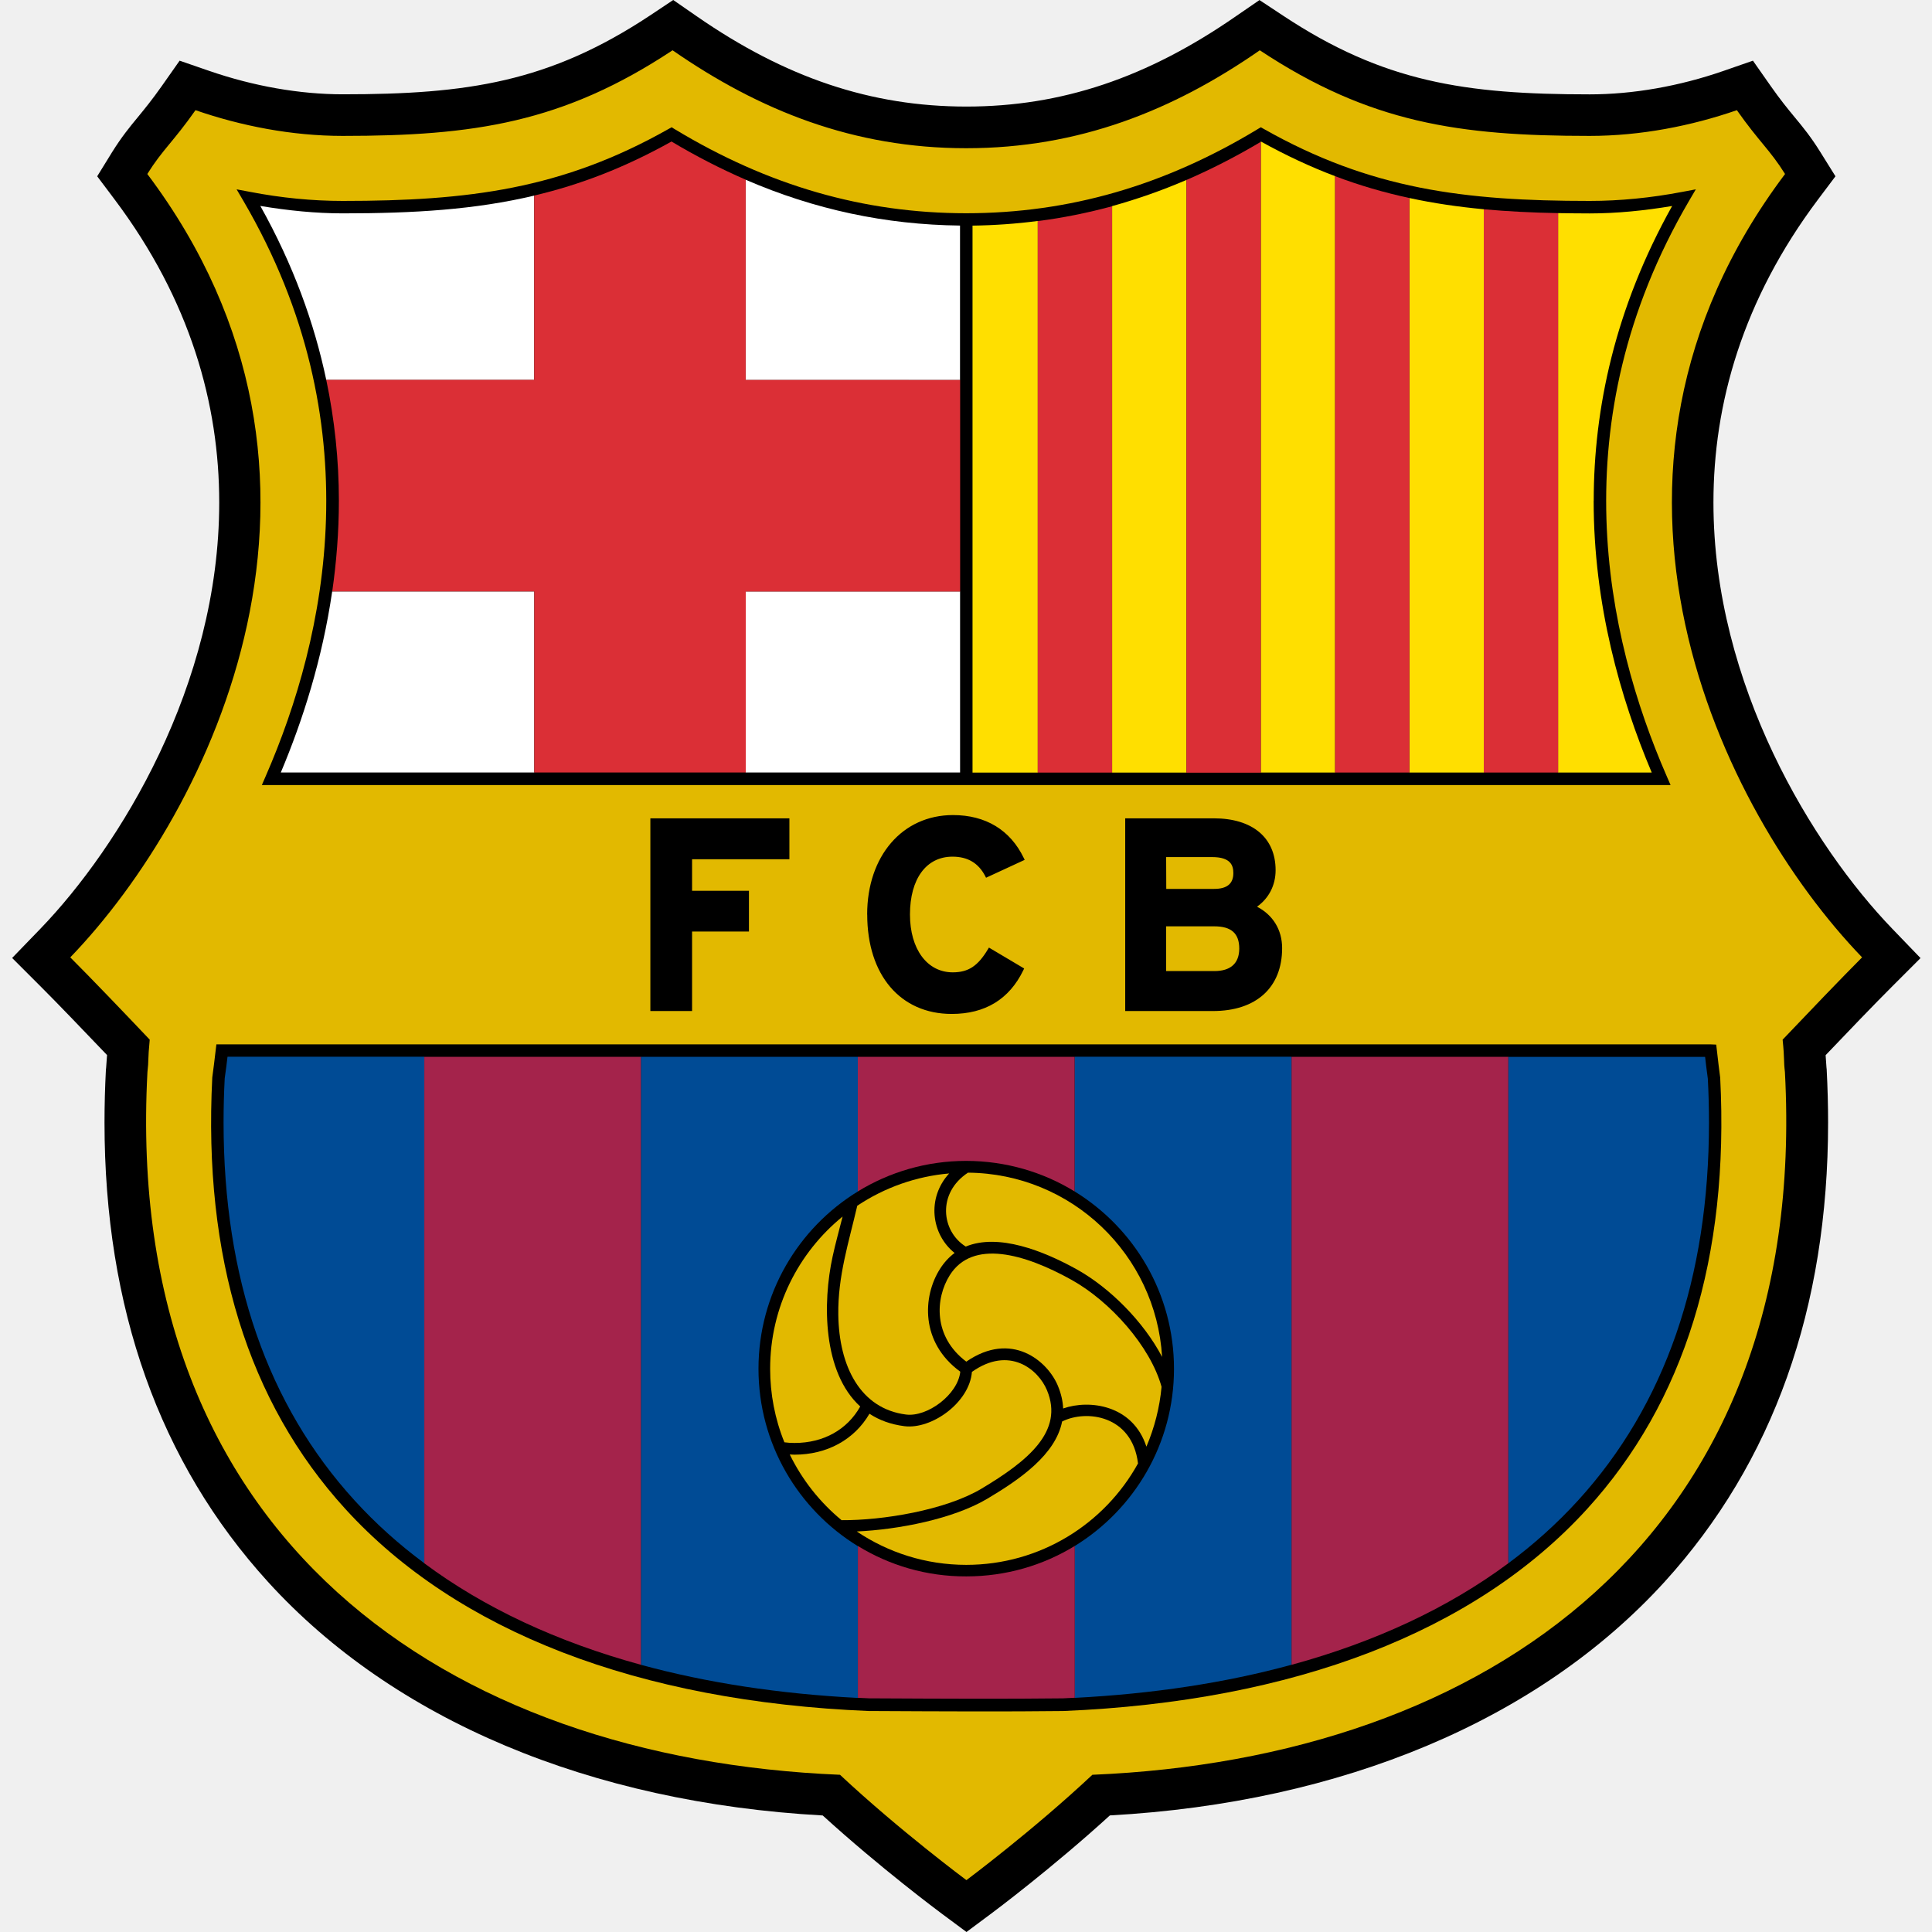
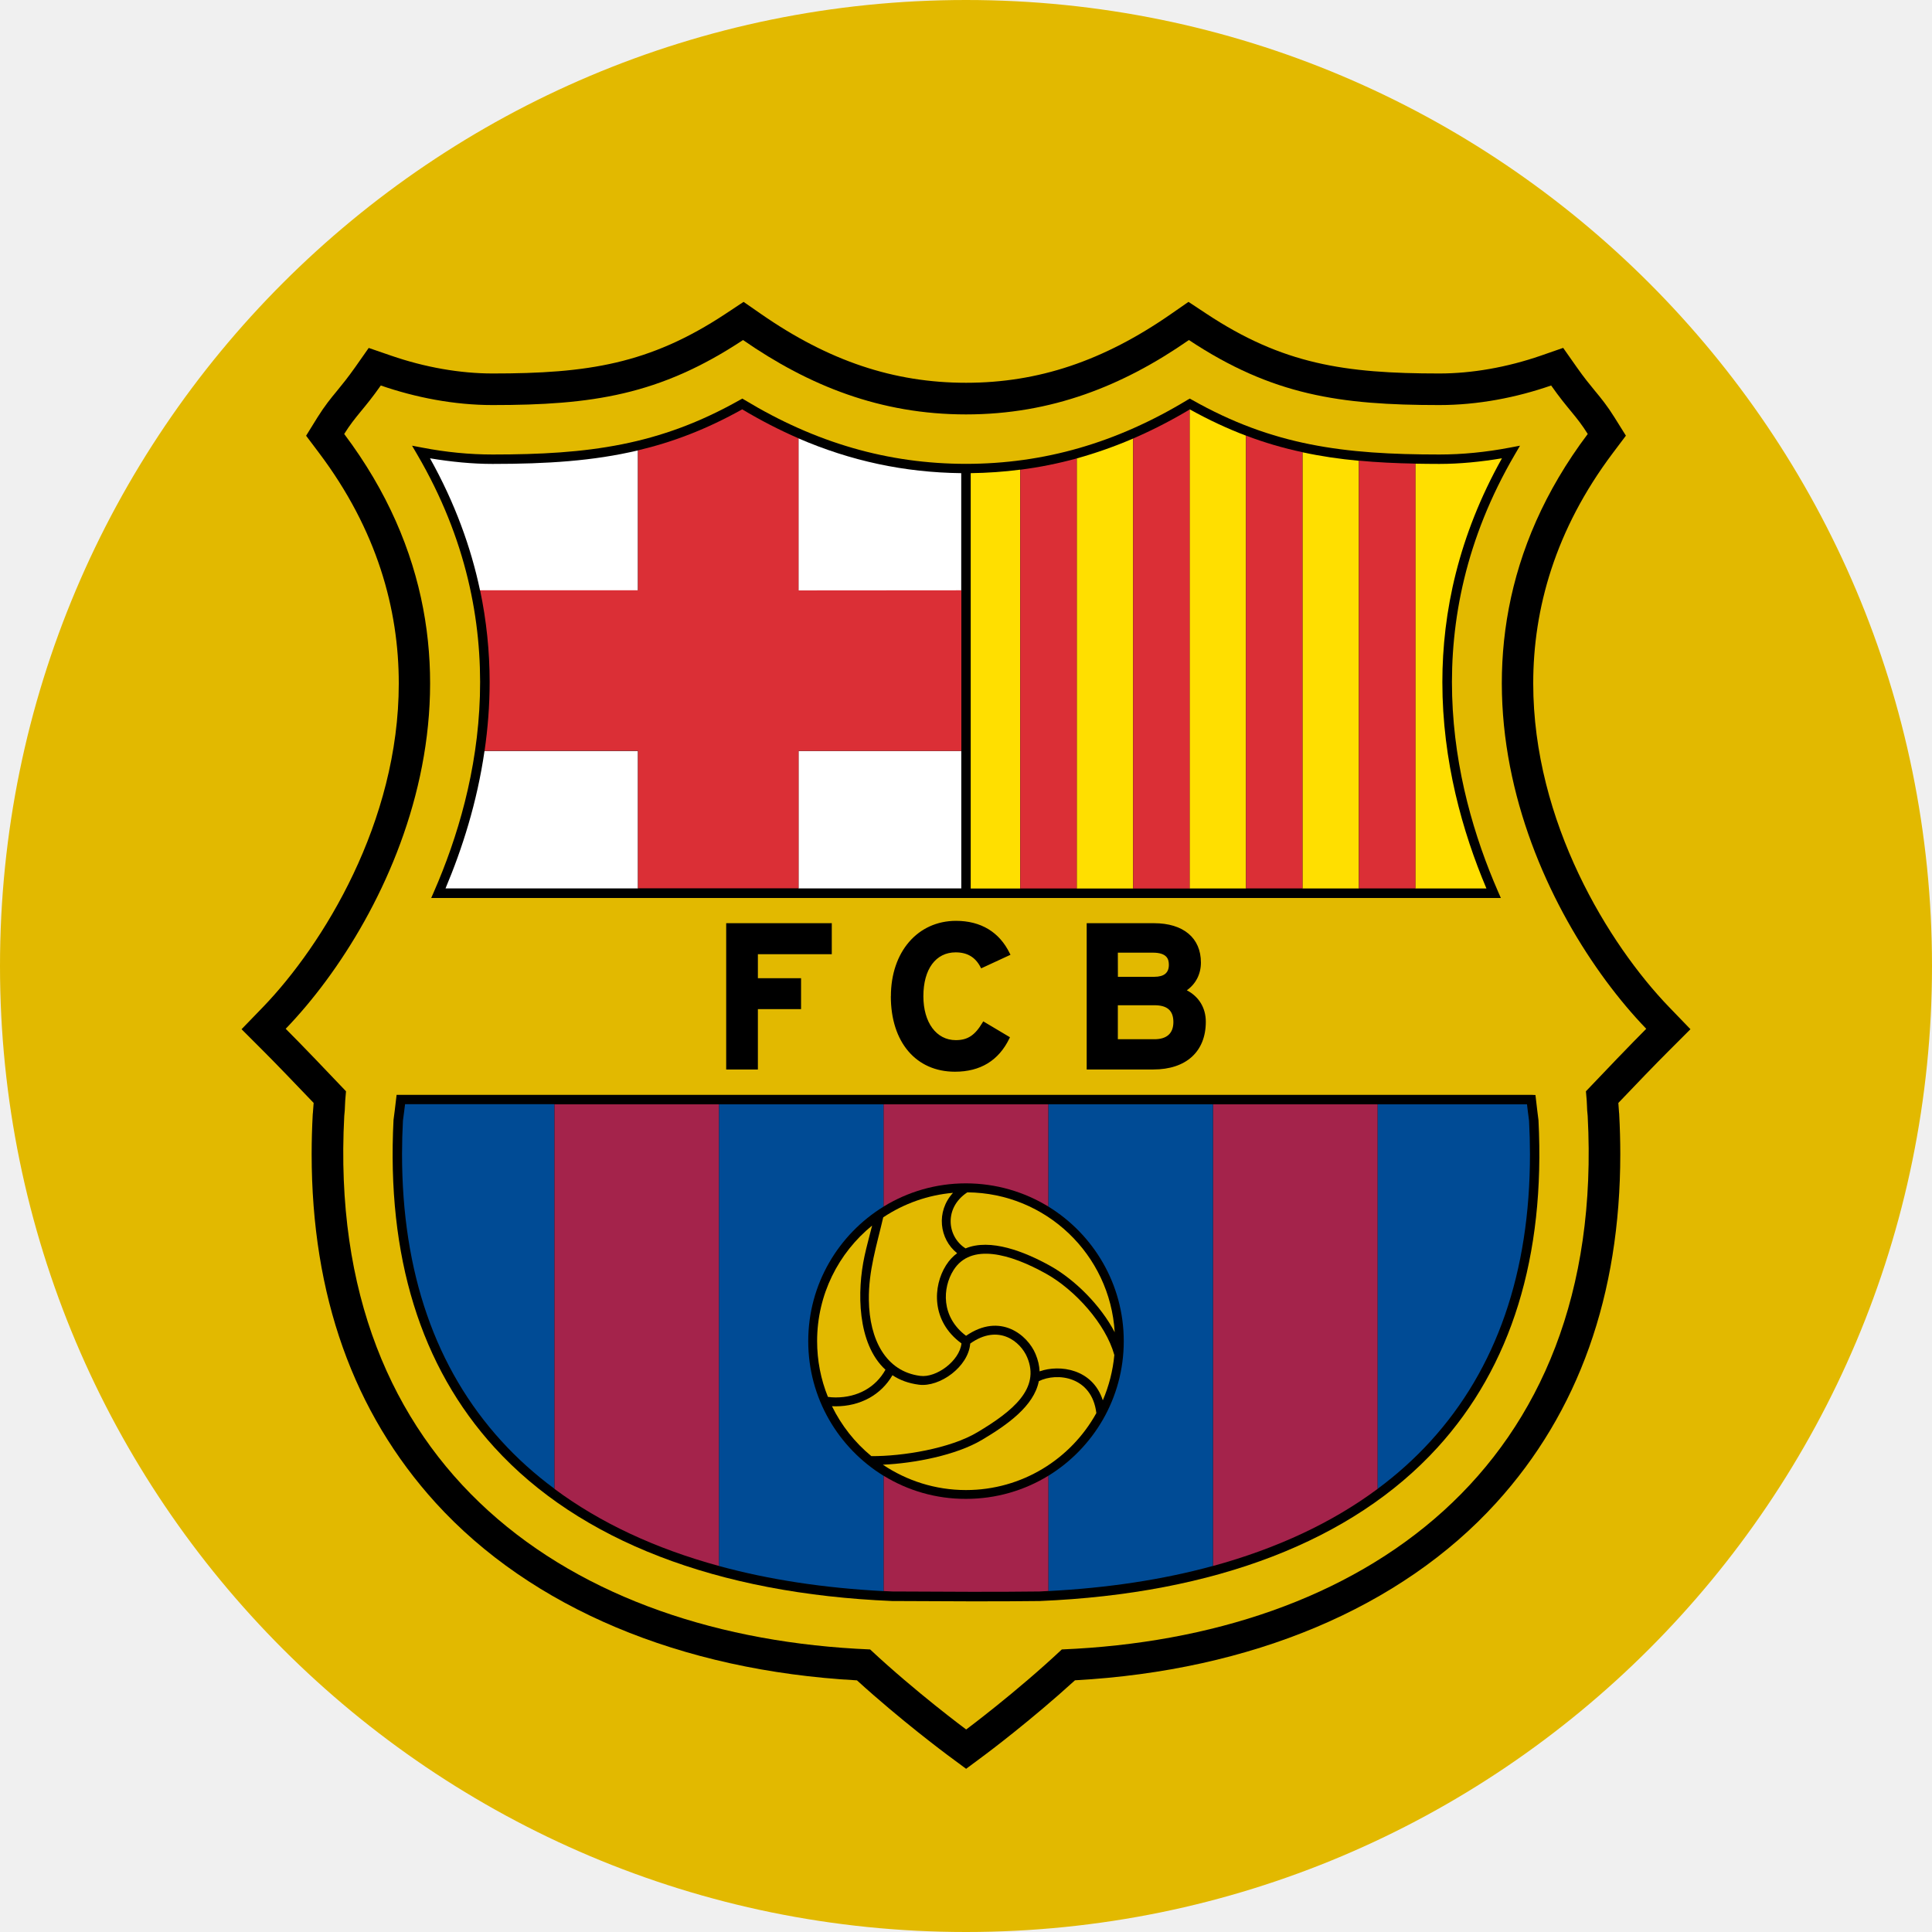
<svg xmlns="http://www.w3.org/2000/svg" fill="none" height="32" viewBox="0 0 32 32" width="32">
-   <path d="m20.475.266c-1.474 1.023-2.893 1.499-4.469 1.499s-2.997-.476-4.471-1.499l-.384-.266-.389.259c-1.666 1.102-3.019 1.303-5.084 1.303-.712 0-1.477-.134-2.213-.388l-.49-.169-.298.424c-.159.225-.277.369-.39.507-.141.17-.273.332-.429.582l-.248.402.284.378c1.262 1.677 1.737 3.401 1.737 5.026 0 3.028-1.655 5.703-2.96 7.057l-.47.486.479.479c.257.256.714.732 1.093 1.129l-.015.209-.004.038c-.015.289-.023.579-.023.869 0 3.075.909 5.632 2.708 7.61 2.083 2.289 5.338 3.656 9.188 3.869.956.871 1.927 1.593 1.97 1.625l.411.305.411-.306c.044-.032 1.009-.754 1.964-1.625 3.848-.212 7.105-1.58 9.188-3.869 1.799-1.978 2.708-4.535 2.708-7.609 0-.285-.008-.575-.023-.869v-.006l-.004-.037s-.014-.187-.014-.202c.351-.369.823-.86 1.093-1.129l.479-.479-.47-.488c-1.303-1.353-2.96-4.029-2.96-7.058 0-1.623.476-3.349 1.737-5.025l.284-.378-.25-.401c-.156-.251-.288-.412-.429-.582-.114-.138-.232-.282-.39-.507l-.298-.425-.489.17c-.736.255-1.502.388-2.213.388-2.065 0-3.418-.202-5.082-1.305l-.389-.257z" fill="#000" />
-   <path d="m16.007 31.141s-1.1-.816-2.094-1.745c-6.502-.27-11.882-3.916-11.471-11.638.024-.203.004-.19.038-.538-.373-.394-.99-1.038-1.316-1.363 2.333-2.42 5.053-7.955 1.276-12.975.248-.399.428-.531.798-1.057.755.261 1.595.426 2.438.426 2.166 0 3.645-.215 5.464-1.418 1.438.997 2.997 1.622 4.864 1.622s3.426-.625 4.862-1.622c1.818 1.203 3.297 1.418 5.464 1.418.844 0 1.683-.165 2.438-.426.37.526.549.658.798 1.057-3.777 5.02-1.056 10.555 1.276 12.975-.325.325-.942.969-1.316 1.363.035.348.014.334.038.538.411 7.722-4.97 11.368-11.471 11.638-.991.929-2.086 1.745-2.086 1.745z" fill="#e2b900" />
-   <path d="m3.676 17.298h-.092l-.04.333-.028.214c-.152 2.975.59 5.378 2.205 7.149 1.851 2.03 4.851 3.188 8.673 3.346h.064c1.147.006 2.23.011 3.152 0 3.827-.159 6.826-1.316 8.677-3.346 1.614-1.77 2.356-4.173 2.205-7.144 0-.005-.028-.22-.028-.22l-.038-.328-.092-.004z" fill="#000" />
-   <path d="m3.768 17.505-.019.157s-.026.198-.027.198c-.013.243-.019.488-.019.731 0 2.577.728 4.68 2.17 6.261.344.378.73.725 1.155 1.04v-8.389h-3.259zm24.519.361-.027-.205-.018-.156h-3.261v8.389c.425-.315.81-.662 1.155-1.04 1.442-1.581 2.17-3.686 2.17-6.259 0-.239-.006-.483-.019-.73z" fill="#004b95" />
-   <path d="m10.619 17.504h-3.591v8.389c.993.739 2.201 1.302 3.591 1.682zm10.772 0v10.071c1.39-.38 2.598-.944 3.591-1.682v-8.389z" fill="#a4234b" />
-   <path d="m12.563 22.671c0-1.243.659-2.331 1.646-2.937v-2.23h-3.591v10.071c1.088.297 2.29.481 3.591.548v-2.514c-.988-.606-1.646-1.695-1.646-2.938zm5.236-5.167v2.23c.987.606 1.646 1.694 1.646 2.937s-.659 2.331-1.646 2.937v2.514c1.301-.067 2.503-.25 3.591-.548v-10.071h-3.591z" fill="#004b95" />
-   <path d="m17.799 19.734v-2.23h-3.591v2.23c.522-.32 1.137-.506 1.795-.506.659.001 1.274.186 1.796.506zm-3.59 5.873v2.514c.064.004.127.006.191.009h.06c1.146.006 2.229.011 3.146 0 .065-.003.129-.006.195-.01v-2.514c-.522.32-1.137.504-1.795.504-.659.003-1.274-.183-1.796-.503z" fill="#a4234b" />
+   <circle cx="16" cy="16" fill="#e2b900" r="16" />
+   <path d="m19.394 5.202c-1.119.777-2.197 1.138-3.393 1.138-1.197 0-2.276-.362-3.394-1.138l-.291-.202-.296.196c-1.265.837-2.292.99-3.86.99-.54 0-1.122-.102-1.681-.295l-.372-.128-.226.322c-.121.171-.21.28-.296.385-.107.129-.207.252-.326.442l-.189.305.216.287c.958 1.273 1.319 2.583 1.319 3.816 0 2.299-1.257 4.33-2.247 5.358l-.357.369.364.364c.195.194.542.556.83.857l-.012.159-.003.029c-.012.22-.018.439-.018.66 0 2.335.69 4.276 2.056 5.778 1.582 1.738 4.054 2.776 6.976 2.938.726.661 1.463 1.209 1.496 1.234l.312.231.312-.232c.033-.024.766-.573 1.491-1.234 2.922-.161 5.395-1.2 6.976-2.938 1.366-1.502 2.056-3.443 2.056-5.778 0-.217-.006-.436-.018-.66v-.005l-.003-.028s-.011-.142-.011-.154c.266-.28.625-.653.83-.857l.364-.364-.357-.37c-.99-1.028-2.247-3.059-2.247-5.359 0-1.232.362-2.543 1.319-3.815l.216-.287-.19-.304c-.119-.191-.219-.313-.326-.442-.086-.105-.176-.214-.296-.385l-.227-.323-.371.129c-.559.193-1.14.295-1.681.295-1.568 0-2.595-.154-3.859-.991l-.295-.195z" fill="#000" />
+   <path d="m16.002 28.645s-.835-.619-1.59-1.325c-4.937-.205-9.022-2.974-8.71-8.837.018-.154.003-.144.029-.408-.283-.299-.751-.788-.999-1.035 1.771-1.837 3.837-6.04.969-9.852.189-.303.325-.403.606-.803.574.198 1.211.324 1.851.324 1.645 0 2.767-.163 4.149-1.077 1.092.757 2.276 1.232 3.693 1.232s2.601-.474 3.692-1.232c1.38.914 2.503 1.077 4.149 1.077.641 0 1.278-.125 1.851-.324.281.4.417.5.606.803-2.868 3.811-.802 8.014.969 9.852-.247.247-.716.736-.999 1.035.026.264.011.254.029.408.312 5.863-3.773 8.632-8.71 8.837-.752.706-1.583 1.325-1.583 1.325z" fill="#e2b900" />
+   <path d="m6.639 18.134h-.07l-.03.253-.021.162c-.116 2.259.448 4.084 1.674 5.428 1.406 1.542 3.683 2.42 6.586 2.541h.049c.871.005 1.693.009 2.393 0 2.905-.12 5.183-.999 6.588-2.541 1.226-1.344 1.789-3.169 1.674-5.424 0-.004-.021-.167-.021-.167l-.029-.249-.07-.003z" fill="#000" />
+   <path d="m6.709 18.291-.015.119s-.019.151-.02.151c-.01.185-.015.37-.015.555 0 1.957.553 3.554 1.648 4.754.261.287.554.55.877.789v-6.37h-2.475zm18.617.274-.02-.156-.014-.118h-2.476v6.37c.323-.239.615-.502.877-.789 1.095-1.2 1.648-2.799 1.648-4.752 0-.182-.005-.366-.015-.554z" fill="#004b95" />
+   <path d="m11.911 18.291h-2.727v6.37c.754.561 1.671.989 2.727 1.277zm8.179 0v7.647c1.056-.289 1.972-.716 2.727-1.277v-6.37z" fill="#a4234b" />
+   <path d="m13.387 22.214c0-.944.501-1.77 1.25-2.23v-1.693h-2.727v7.647c.826.226 1.739.365 2.727.416v-1.909c-.75-.46-1.25-1.287-1.25-2.231zm3.976-3.923v1.693c.749.46 1.25 1.286 1.25 2.23s-.501 1.77-1.25 2.23v1.909c.988-.051 1.9-.19 2.727-.416v-7.647h-2.727z" fill="#004b95" />
+   <path d="m17.363 19.984v-1.693h-2.727v1.693c.397-.243.863-.384 1.363-.384.501.001.967.141 1.364.384zm-2.726 4.46v1.909c.049.003.096.005.145.007h.046c.87.005 1.692.009 2.388 0 .05-.002.098-.005.148-.008v-1.909c-.397.243-.863.383-1.363.383-.501.002-.967-.139-1.364-.382z" fill="#a4234b" />
  <g fill="#e2b900">
-     <path d="m14.248 23.296c-.622-.567-.625-1.719-.457-2.485.046-.214.105-.422.165-.661-.732.595-1.2 1.504-1.2 2.521 0 .417.079.831.236 1.218.055.008.111.011.169.011.481 0 .873-.222 1.087-.604zm3.344.248c-.106.544-.689.953-1.238 1.279-.566.337-1.477.512-2.163.543.517.348 1.142.553 1.813.553 1.225 0 2.292-.678 2.845-1.68-.096-.8-.858-.895-1.256-.695z" />
-     <path d="m13.939 25.179c.677.005 1.719-.165 2.316-.521.772-.461 1.371-.951 1.086-1.632-.143-.344-.622-.743-1.243-.303-.04.508-.667.956-1.118.899-.228-.029-.42-.101-.579-.206-.253.433-.707.678-1.242.678-.027 0-.052-.001-.078-.003.205.42.498.791.858 1.088zm2.057-4.532c.538-.223 1.282.067 1.85.384.535.3 1.095.858 1.402 1.444-.101-1.694-1.499-3.038-3.215-3.052-.513.337-.444.97-.037 1.224z" />
-     <path d="m15.906 22.72c-.666-.485-.625-1.248-.338-1.701.07-.111.152-.198.243-.266-.387-.309-.465-.908-.09-1.317-.544.047-1.068.232-1.522.535-.142.611-.323 1.168-.314 1.804.011.859.367 1.558 1.12 1.654.352.046.859-.328.9-.708z" />
-     <path d="m19.239 22.97c-.186-.672-.851-1.415-1.488-1.77-.785-.438-1.643-.677-2.02-.078-.242.384-.277 1.018.274 1.431.748-.516 1.344-.014 1.516.398.055.132.083.257.088.378.44-.155 1.157-.055 1.379.632.134-.314.22-.649.251-.991z" />
+     <path d="m14.667 22.688c-.472-.431-.474-1.306-.347-1.887.035-.162.08-.321.125-.502-.556.452-.911 1.142-.911 1.914 0 .317.06.631.179.924.042.006.085.009.128.009.365 0 .663-.168.825-.459zm2.539.189c-.081.413-.523.723-.94.971-.43.256-1.122.389-1.643.412.393.264.867.42 1.376.42.93 0 1.74-.515 2.16-1.275-.073-.608-.651-.679-.954-.528z" />
+     <path d="m14.432 24.118c.514.004 1.306-.125 1.758-.396.586-.35 1.041-.722.824-1.239-.109-.261-.472-.564-.944-.23-.03.386-.506.726-.849.682-.173-.022-.319-.077-.439-.157-.192.329-.536.515-.943.515-.02 0-.04-.001-.059-.002.156.319.378.601.651.826zm1.562-3.441c.408-.169.973.051 1.405.292.406.228.831.651 1.064 1.097-.077-1.286-1.138-2.307-2.441-2.317-.39.256-.337.737-.028.929z" />
+     <path d="m15.925 22.251c-.505-.368-.474-.948-.257-1.292.053-.085.116-.151.185-.202-.294-.234-.353-.689-.068-1-.413.036-.811.176-1.156.406-.108.464-.245.887-.238 1.37.009.652.279 1.183.851 1.256.267.035.652-.249.683-.538z" />
+     <path d="m18.456 22.441c-.141-.51-.646-1.074-1.129-1.344-.596-.333-1.247-.514-1.534-.059-.184.292-.21.773.208 1.087.568-.392 1.021-.011 1.151.302.042.1.063.195.067.287.334-.118.879-.042 1.047.48.102-.238.167-.493.191-.752z" />
  </g>
-   <path d="m13.043 13.554h-2.271v3.192h.691v-1.317h.942v-.675h-.942v-.522h1.612v-.678zm1.321 1.595c0 1.0.549 1.645 1.399 1.645.554 0 .954-.243 1.187-.725l.013-.028-.583-.346-.017.028c-.167.278-.324.382-.583.382-.424 0-.708-.385-.708-.958 0-.591.27-.958.704-.958.252 0 .429.105.542.321l.014.028.64-.296-.015-.031c-.225-.465-.631-.711-1.174-.711-.836.001-1.42.678-1.42 1.646zm6.457-.132c.193-.137.307-.352.307-.604 0-.538-.383-.859-1.024-.859h-1.467v3.192h1.453c.717 0 1.146-.389 1.146-1.042 0-.306-.154-.55-.415-.686zm-1.506-.821h.762c.311 0 .351.142.351.266 0 .175-.105.261-.319.261h-.792zm.798 1.888h-.798v-.741h.798c.282 0 .413.118.413.369-.001.244-.143.372-.413.372zm.718-13.945c-1.546.936-3.126 1.392-4.828 1.393-1.701-.001-3.28-.457-4.828-1.393l-.051-.031-.052.029c-1.762.996-3.312 1.191-5.395 1.191-.501 0-1.016-.05-1.535-.15l-.223-.042.115.196c2.139 3.661 1.38 7.201.366 9.526l-.063.145h23.333l-.063-.145c-1.014-2.325-1.773-5.865.366-9.526l.115-.196-.223.042c-.518.099-1.034.15-1.535.15-2.083 0-3.633-.195-5.395-1.191l-.052-.029z" fill="#000" />
-   <path d="m8.848 3.24c-.977.232-1.989.294-3.17.294-.447 0-.905-.046-1.366-.123.547.978.895 1.945 1.092 2.882h3.444zm7.053 3.053v-2.557c-1.235-.014-2.408-.265-3.551-.759v3.317h3.551zm-10.399 3.503c-.163 1.121-.488 2.137-.851 2.999h4.198v-2.999zm6.849 2.999h3.551v-2.999h-3.551z" fill="#fff" />
-   <path d="m12.351 6.293v-3.317c-.413-.179-.822-.389-1.229-.632-.777.434-1.514.716-2.274.895v3.053h-3.444c.138.658.209 1.329.209 2.001 0 .517-.041 1.019-.11 1.502h3.346v3h3.503v-2.998h3.551v-3.503z" fill="#db2f36" />
-   <path d="m20.887 2.345-.005.003v10.448h1.232v-9.878c-.403-.152-.809-.341-1.226-.572zm-2.467 1.069v9.383h1.232v-9.817c-.401.173-.812.317-1.232.434zm-2.312.323v9.06h1.081v-9.137c-.358.047-.72.072-1.081.077zm7.237-.457v9.516h1.232v-9.33c-.424-.04-.832-.099-1.232-.186zm3.052 5.016c0-1.529.353-3.192 1.299-4.884-.461.077-.919.123-1.366.123-.179 0-.352-.003-.524-.005v9.266h1.552c-.521-1.233-.962-2.781-.962-4.5z" fill="#ffdf00" />
-   <path d="m24.576 3.466v9.33h1.232v-9.266c-.43-.008-.839-.028-1.232-.064zm-7.388.195v9.136h1.232v-9.381c-.405.11-.816.193-1.232.246zm2.463-.68v9.817h1.232v-10.449c-.408.243-.818.453-1.232.632zm2.462-.063v9.878h1.232v-9.516c-.419-.09-.831-.21-1.232-.362z" fill="#db2f36" />
+   <path d="m13.752 15.291h-1.724v2.423h.525v-1h.715v-.512h-.715v-.397h1.224v-.515zm1.003 1.211c0 .759.417 1.249 1.062 1.249.421 0 .724-.185.901-.55l.01-.021-.442-.263-.013.021c-.126.211-.246.29-.442.29-.322 0-.537-.292-.537-.727 0-.449.205-.727.535-.727.192 0 .326.08.411.244l.011.021.486-.225-.012-.023c-.171-.353-.479-.539-.891-.539-.635.001-1.078.515-1.078 1.25zm4.903-.1c.147-.104.233-.267.233-.459 0-.408-.291-.652-.778-.652h-1.114v2.423h1.103c.544 0 .87-.296.87-.791 0-.232-.117-.418-.315-.521zm-1.143-.623h.579c.236 0 .266.108.266.202 0 .133-.08.198-.242.198h-.602zm.606 1.434h-.606v-.563h.606c.214 0 .314.089.314.28-.001.186-.109.283-.314.283zm.545-10.588c-1.174.711-2.374 1.057-3.666 1.058-1.292-.001-2.49-.347-3.666-1.058l-.039-.023-.04.022c-1.338.756-2.515.904-4.096.904-.38 0-.772-.038-1.165-.114l-.169-.032.087.149c1.624 2.78 1.048 5.468.278 7.233l-.048.11h17.717l-.048-.11c-.77-1.765-1.346-4.453.278-7.233l.087-.149-.169.032c-.394.075-.785.114-1.165.114-1.581 0-2.759-.148-4.096-.904l-.04-.022z" fill="#000" />
+   <path d="m10.566 7.46c-.742.176-1.511.224-2.407.224-.339 0-.687-.035-1.037-.093.415.743.679 1.477.829 2.188h2.615zm5.355 2.318v-1.941c-.938-.011-1.829-.201-2.696-.576v2.519h2.696zm-7.896 2.66c-.123.852-.37 1.622-.646 2.277h3.187v-2.277zm5.201 2.277h2.696v-2.277h-2.696z" fill="#fff" />
+   <path d="m13.226 9.779v-2.519c-.314-.136-.624-.296-.933-.48-.59.33-1.15.543-1.726.679v2.318h-2.615c.105.5.158 1.009.158 1.519 0 .393-.031.774-.084 1.14h2.541v2.277h2.66v-2.276h2.696v-2.66z" fill="#db2f36" />
+   <path d="m19.707 6.781-.004.002v7.933h.935v-7.5c-.306-.116-.614-.259-.931-.435zm-1.873.812v7.124h.935v-7.454c-.304.131-.616.241-.935.33zm-1.756.245v6.879h.82v-6.938c-.272.036-.546.054-.82.058zm5.495-.347v7.225h.935v-7.084c-.322-.03-.632-.075-.935-.141zm2.317 3.808c0-1.161.268-2.423.987-3.708-.35.058-.698.093-1.037.093-.136 0-.267-.002-.398-.004v7.036h1.178c-.396-.936-.73-2.111-.73-3.417z" fill="#ffdf00" />
+   <path d="m22.509 7.631v7.084h.935v-7.036c-.327-.006-.637-.021-.935-.049zm-5.61.148v6.937h.935v-7.123c-.307.084-.619.147-.935.187zm1.87-.516v7.454h.935v-7.934c-.31.185-.621.344-.935.48zm1.869-.048v7.5h.935v-7.225c-.318-.068-.631-.159-.935-.275z" fill="#db2f36" />
</svg>
